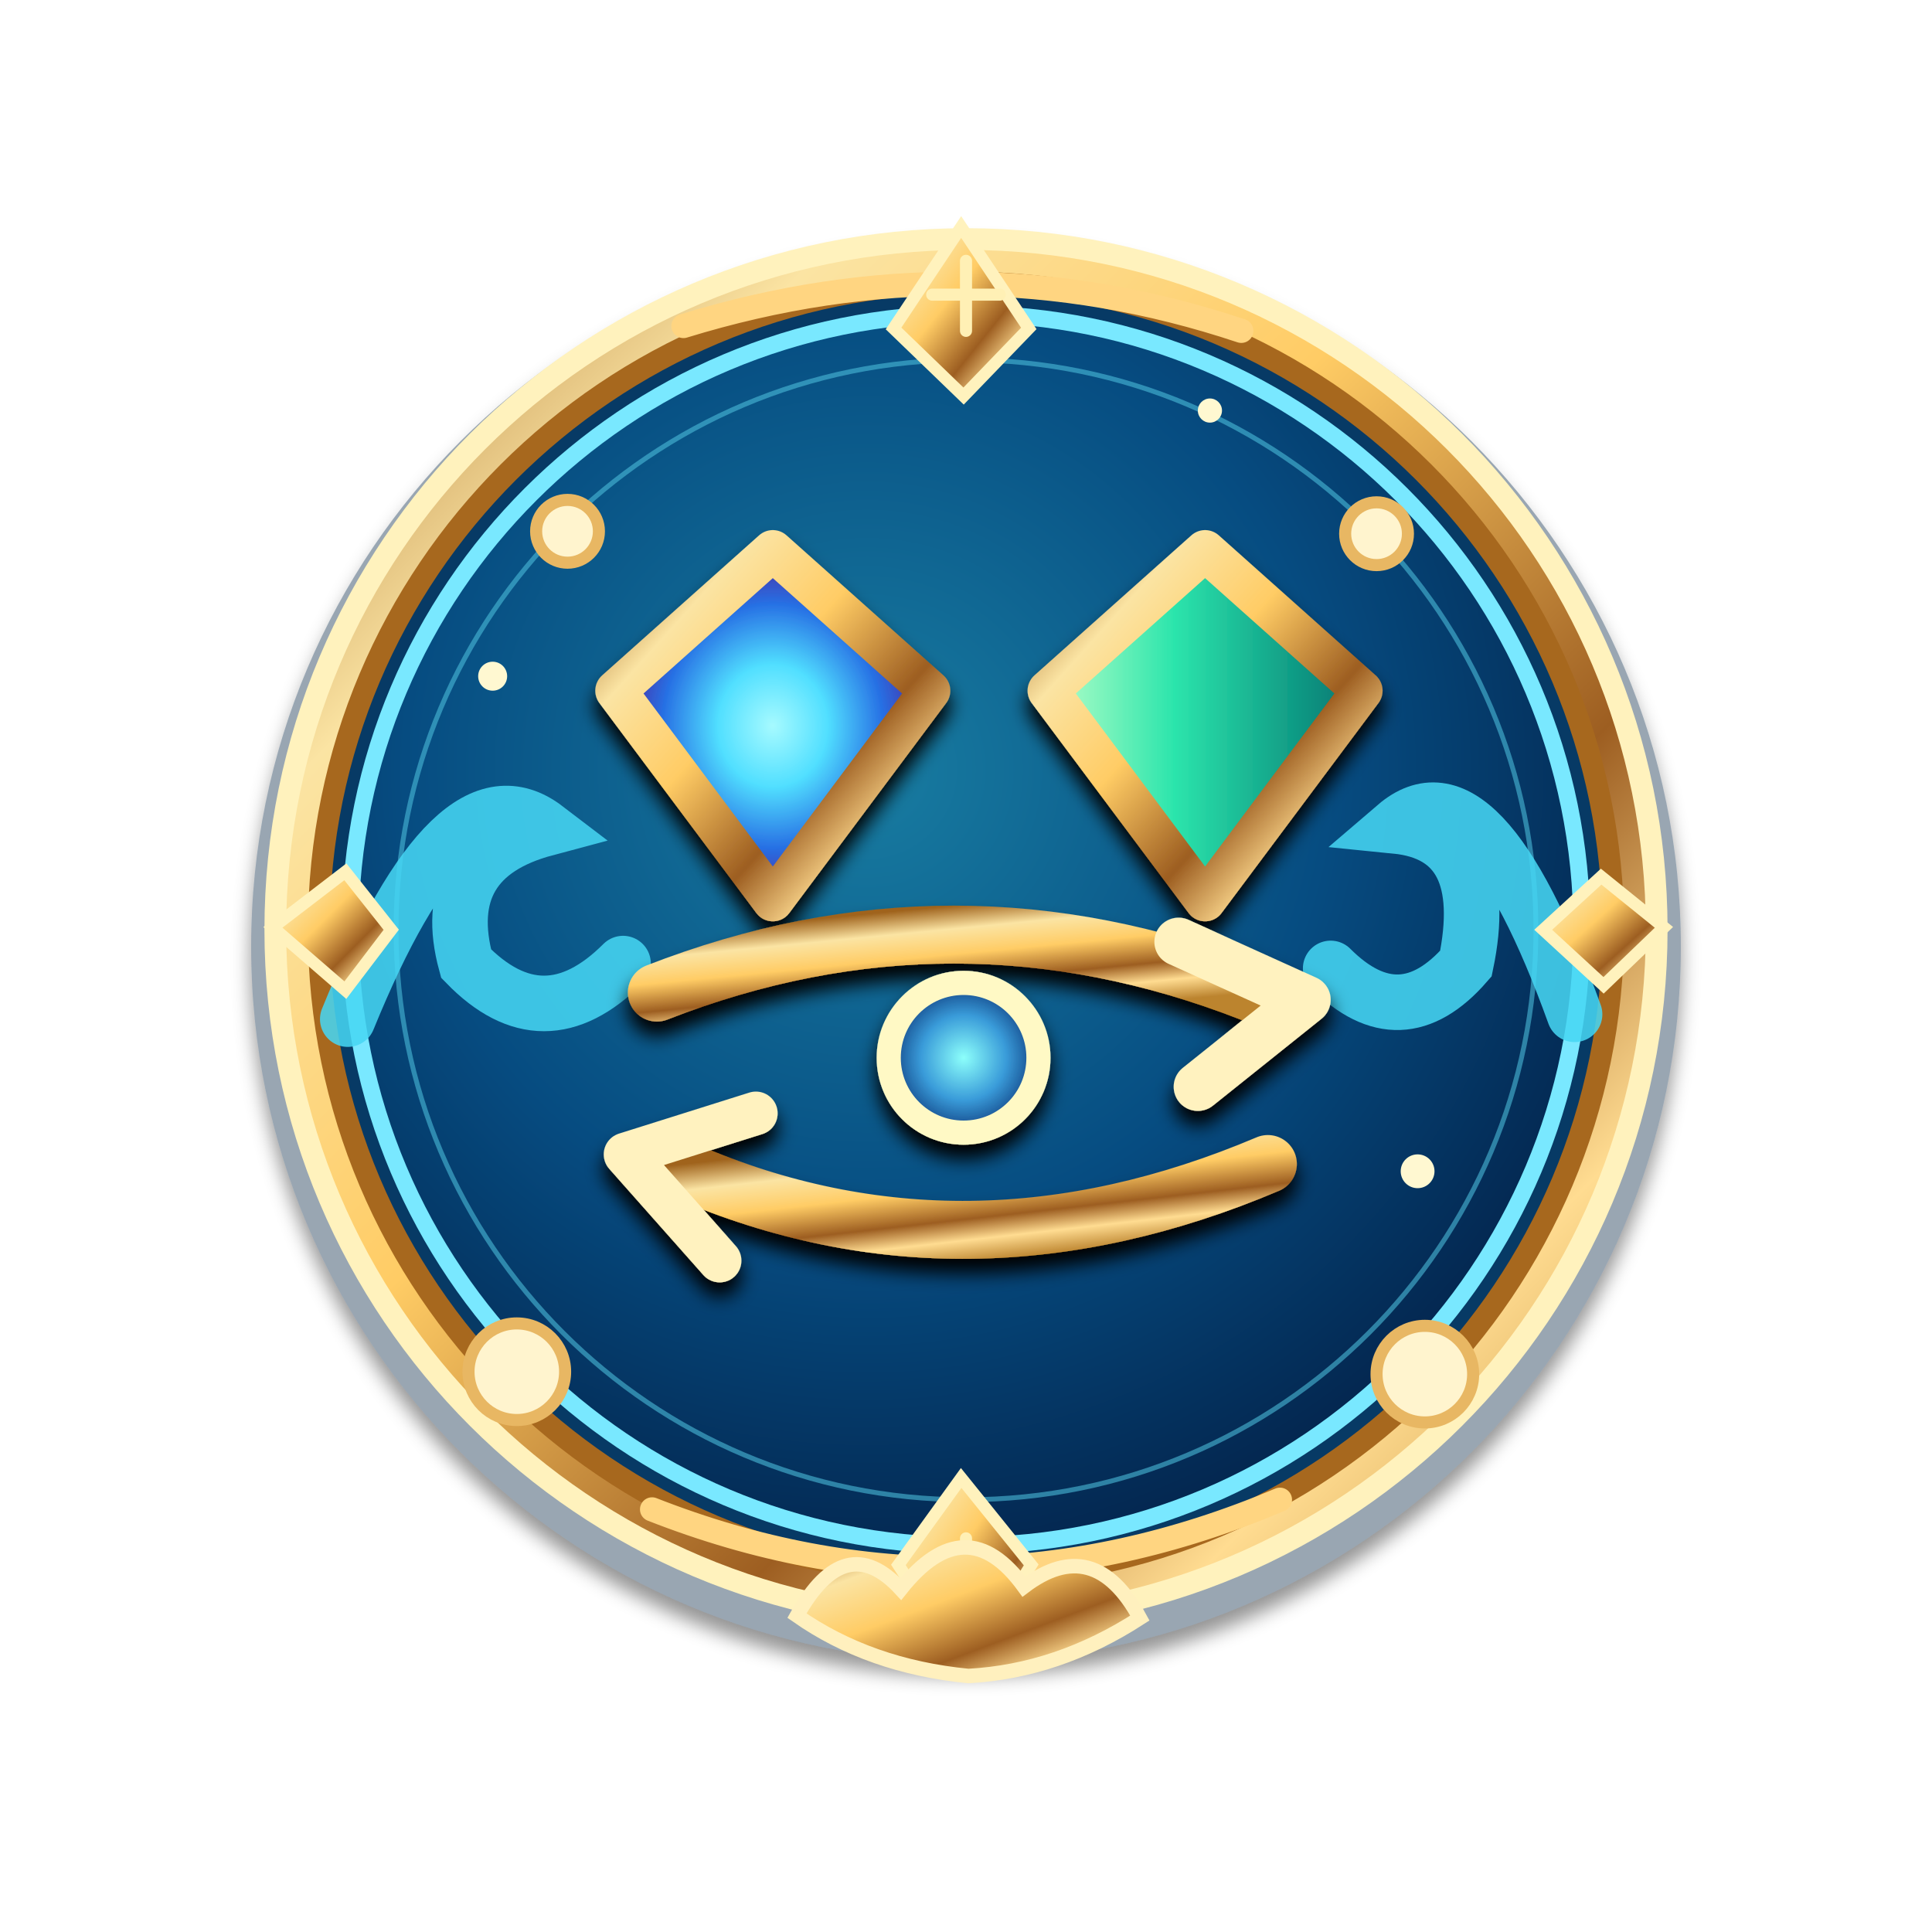
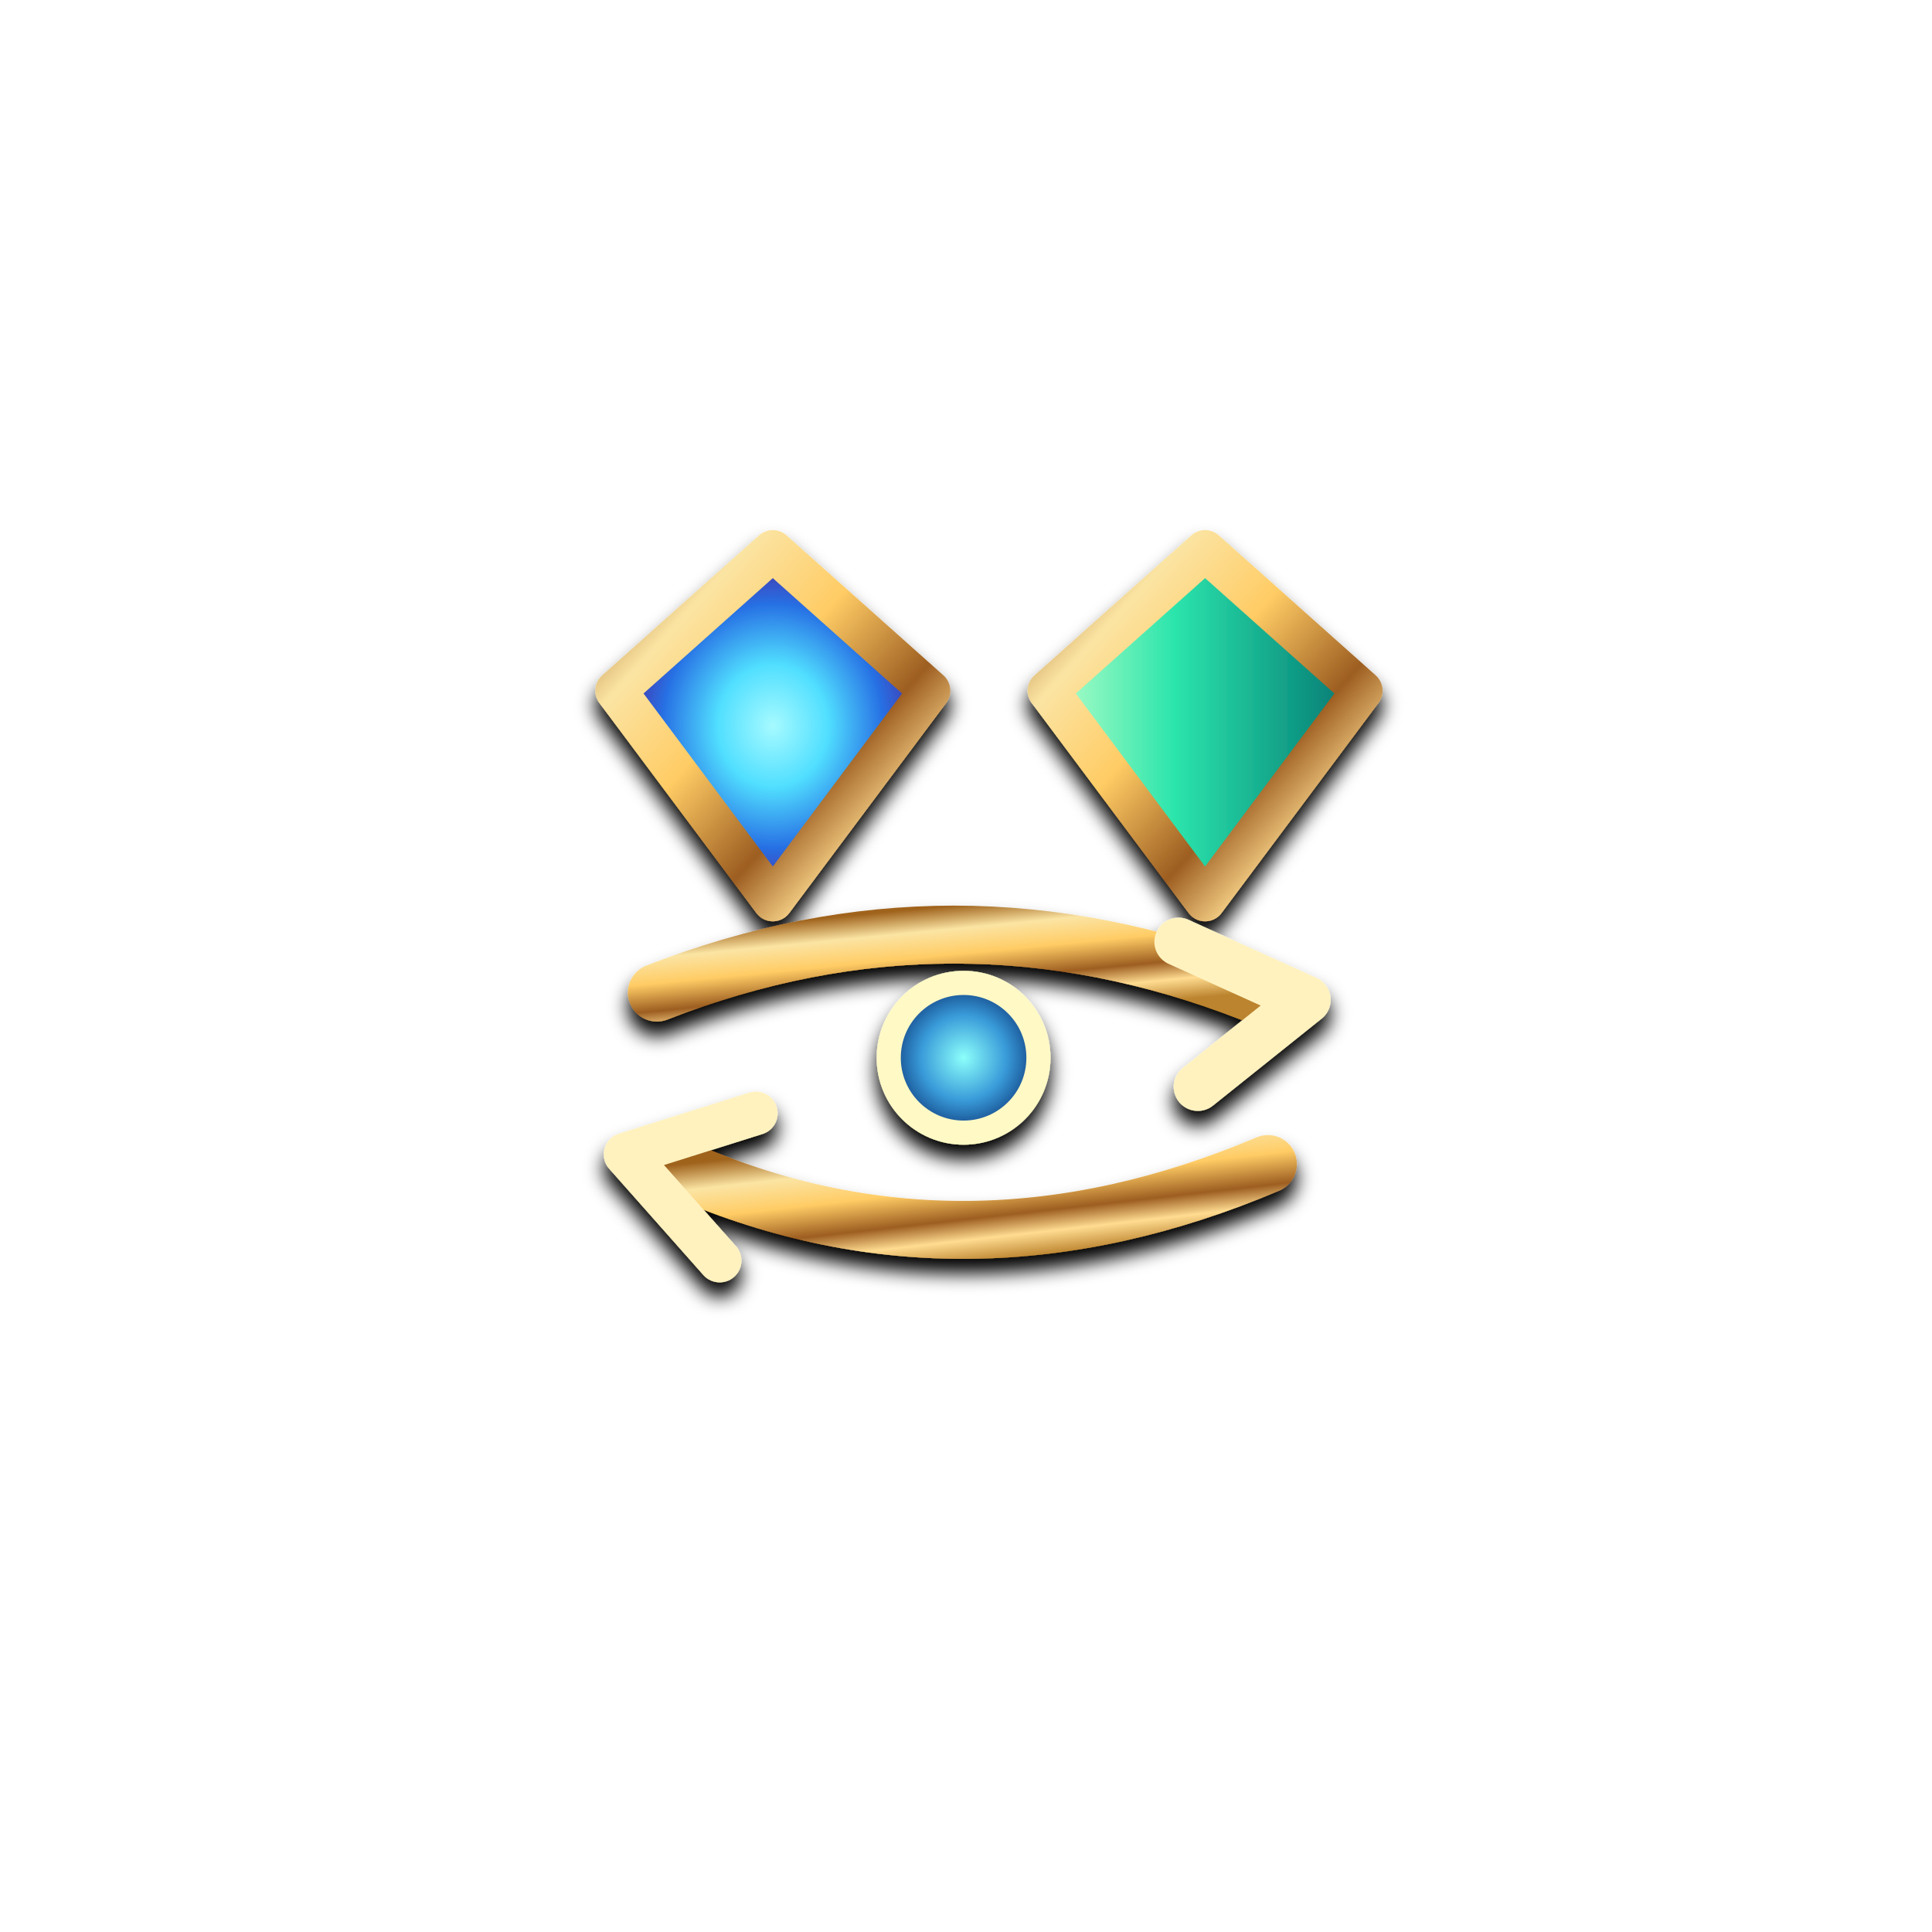
<svg xmlns="http://www.w3.org/2000/svg" viewBox="0 0 800 800" width="1024" height="1024">
  <defs>
    <radialGradient id="sea" cx="42%" cy="37%" r="72%">
      <stop stop-color="#187da2" />
      <stop offset=".52" stop-color="#064c81" />
      <stop offset="1" stop-color="#031d43" />
    </radialGradient>
    <radialGradient id="aqua">
      <stop stop-color="#8cfffb" />
      <stop offset=".57" stop-color="#399bd9" />
      <stop offset="1" stop-color="#103e80" />
    </radialGradient>
    <linearGradient id="gold" x1="0" y1="0" x2="1" y2="1">
      <stop stop-color="#a0641e" />
      <stop offset=".2" stop-color="#fbe4a3" />
      <stop offset=".42" stop-color="#ffcc65" />
      <stop offset=".66" stop-color="#9d5e21" />
      <stop offset=".82" stop-color="#ffdc91" />
      <stop offset="1" stop-color="#bc842f" />
    </linearGradient>
    <radialGradient id="iris">
      <stop stop-color="#a6faff" />
      <stop offset=".35" stop-color="#51dfff" />
      <stop offset=".7" stop-color="#2770e4" />
      <stop offset="1" stop-color="#502299" />
    </radialGradient>
    <radialGradient id="lens">
      <stop stop-color="#a0ffff" />
      <stop offset=".3" stop-color="#368eba" />
      <stop offset=".78" stop-color="#082c5d" />
      <stop offset="1" stop-color="#04152f" />
    </radialGradient>
    <linearGradient id="shield" x1="0" x2="1">
      <stop stop-color="#063669" />
      <stop offset=".5" stop-color="#1d97c2" />
      <stop offset="1" stop-color="#073a79" />
    </linearGradient>
    <linearGradient id="heal">
      <stop stop-color="#b8ffc9" />
      <stop offset=".4" stop-color="#2ce5ac" />
      <stop offset="1" stop-color="#00726f" />
    </linearGradient>
    <radialGradient id="poison">
      <stop stop-color="#e793f9" />
      <stop offset=".65" stop-color="#943dba" />
      <stop offset="1" stop-color="#33116c" />
    </radialGradient>
    <linearGradient id="ice" x1="0" x2="1">
      <stop stop-color="#e7fcff" />
      <stop offset=".5" stop-color="#44c8f3" />
      <stop offset="1" stop-color="#2769b9" />
    </linearGradient>
    <filter id="shadow" x="-30%" y="-30%" width="160%" height="160%">
      <feGaussianBlur in="SourceAlpha" stdDeviation="4" result="blur" />
      <feOffset dx="0" dy="6" result="offset" />
      <feMerge>
        <feMergeNode in="offset" />
        <feMergeNode in="SourceGraphic" />
      </feMerge>
    </filter>
    <filter id="glow" x="-50%" y="-50%" width="200%" height="200%">
      <feGaussianBlur stdDeviation="3" result="blur" />
      <feMerge>
        <feMergeNode in="blur" />
        <feMergeNode in="SourceGraphic" />
      </feMerge>
    </filter>
  </defs>
-   <circle cx="400" cy="392" r="296" fill="#072a47" opacity=".42" filter="url(#shadow)" />
-   <circle cx="400" cy="385" r="286" fill="url(#gold)" stroke="#fff2bd" stroke-width="9" />
-   <circle cx="400" cy="385" r="268" fill="#073a65" stroke="#a7681e" stroke-width="9" />
-   <circle cx="400" cy="385" r="255" fill="url(#sea)" stroke="#79e8ff" stroke-width="7" />
-   <circle cx="400" cy="385" r="236" fill="none" stroke="#4abbd8" stroke-width="2" opacity=".6" />
-   <path d="M144 422 Q188 314 226 343 Q181 355 193 399 Q225 432 258 399" stroke="#46d7f3" stroke-width="23" fill="none" stroke-linecap="round" opacity=".86" />
-   <path d="M652 420 Q613 312 578 342 Q618 346 607 399 Q580 430 551 401" stroke="#46d7f3" stroke-width="23" fill="none" stroke-linecap="round" opacity=".86" />
-   <g stroke="#ffd581" stroke-width="10" fill="none" stroke-linecap="round">
-     <path d="M283 135 Q400 99 514 137" />
-     <path d="M270 625 Q400 676 530 621" />
-   </g>
-   <g fill="url(#gold)" stroke="#fff2bd" stroke-width="5">
-     <path d="M398 94 426 136 399 164 370 136Z" />
-     <path d="M398 612 427 648 400 691 372 648Z" />
-     <path d="M113 384 143 361 162 385 143 410Z" />
-     <path d="M639 385 663 363 689 384 664 408Z" />
-   </g>
-   <g fill="#fff4ce" stroke="#e8b763" stroke-width="5">
-     <circle cx="214" cy="568" r="20" />
-     <circle cx="590" cy="569" r="20" />
-     <circle cx="235" cy="220" r="13" />
-     <circle cx="570" cy="221" r="13" />
-   </g>
-   <g fill="none" stroke="#fff0b5" stroke-width="5" stroke-linecap="round">
-     <path d="M400 108 V137 M386 122 H414" />
-     <path d="M400 637 V673 M384 655 H416" />
-   </g>
-   <g fill="url(#gold)" stroke="#fff0be" stroke-width="6">
-     <path d="M330 669 Q350 633 373 658 Q400 624 424 657 Q453 635 472 670 Q438 692 401 694 Q360 690 330 669Z" />
-   </g>
-   <g fill="#fff8d1">
-     <circle cx="204" cy="280" r="6" />
-     <circle cx="587" cy="485" r="7" />
-     <circle cx="501" cy="170" r="5" />
-   </g>
  <g filter="url(#shadow)" stroke-linecap="round" stroke-linejoin="round">
    <path d="M255 286l65-58 65 58-65 87Z" fill="url(#iris)" stroke="url(#gold)" stroke-width="17" />
    <path d="M434 286l65-58 65 58-65 87Z" fill="url(#heal)" stroke="url(#gold)" stroke-width="17" />
    <path d="M272 411Q395 363 518 411" stroke="url(#gold)" stroke-width="24" fill="none" />
    <path d="M488 390l53 24-45 36" stroke="#fff2bf" stroke-width="20" fill="none" />
    <path d="M525 482Q400 535 284 485" stroke="url(#gold)" stroke-width="24" fill="none" />
    <path d="M313 461l-54 17 39 44" stroke="#fff2bf" stroke-width="18" fill="none" />
    <circle cx="399" cy="438" r="31" fill="url(#aqua)" stroke="#fff9c5" stroke-width="10" />
  </g>
</svg>
